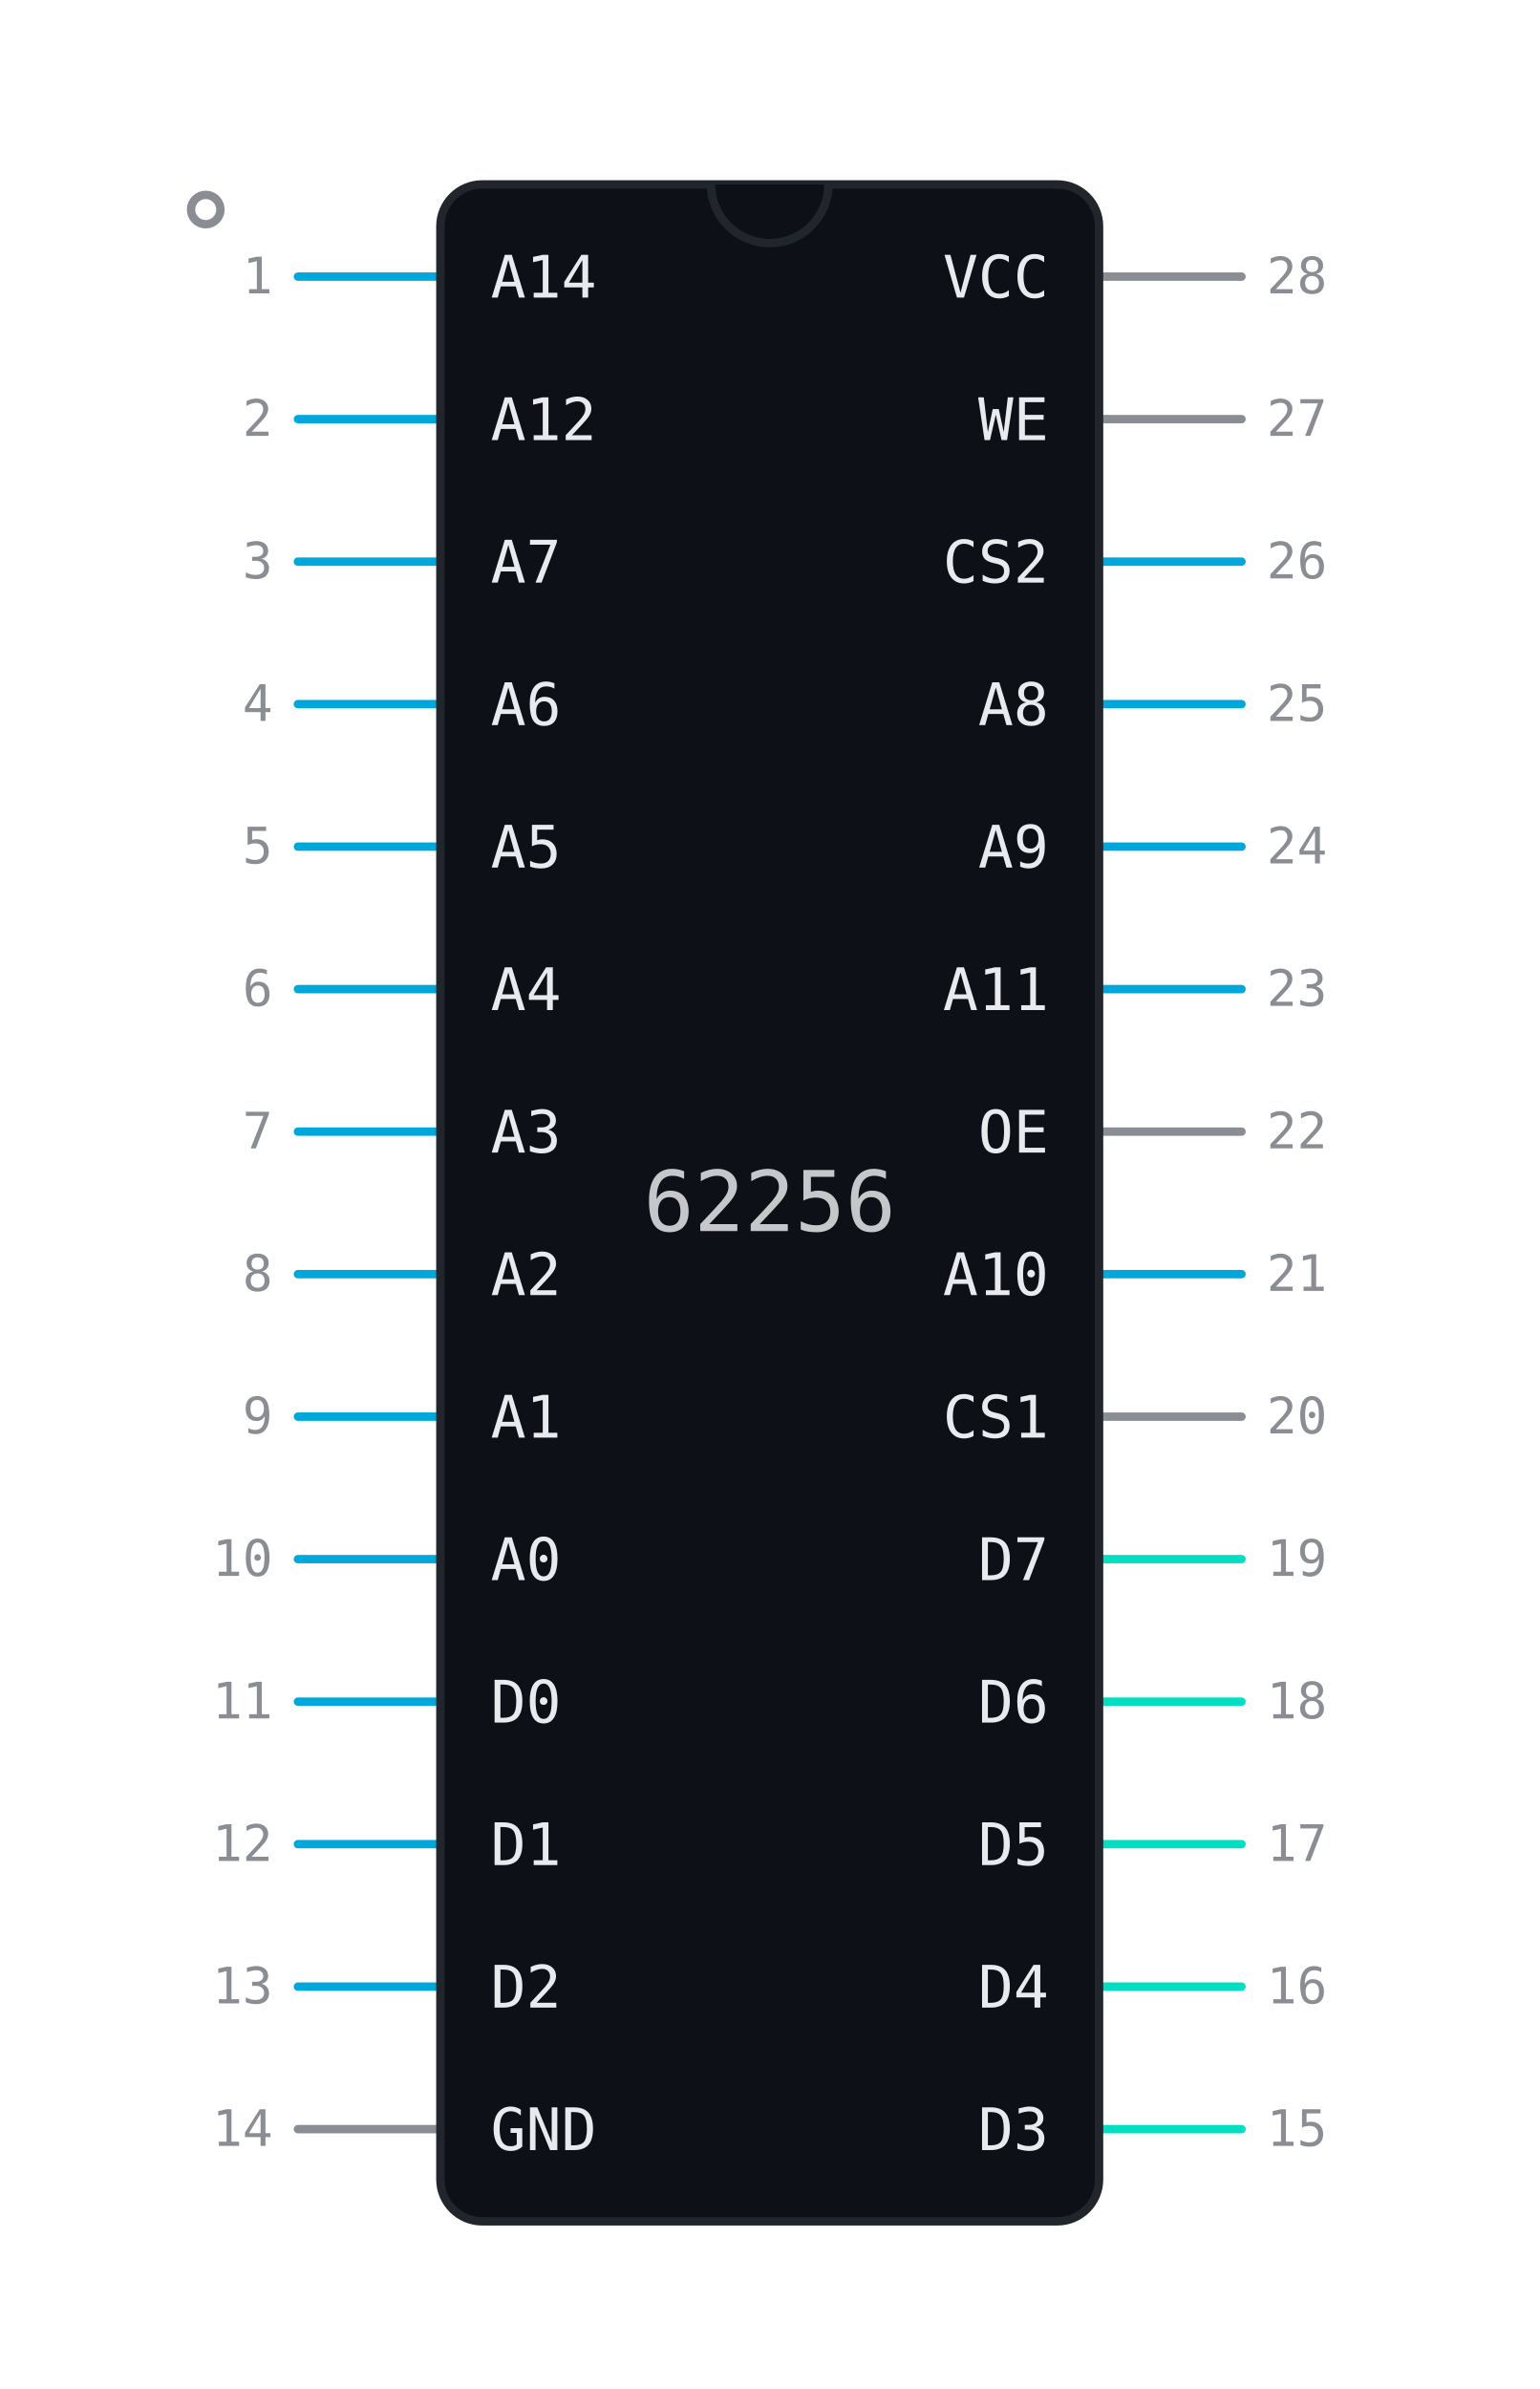
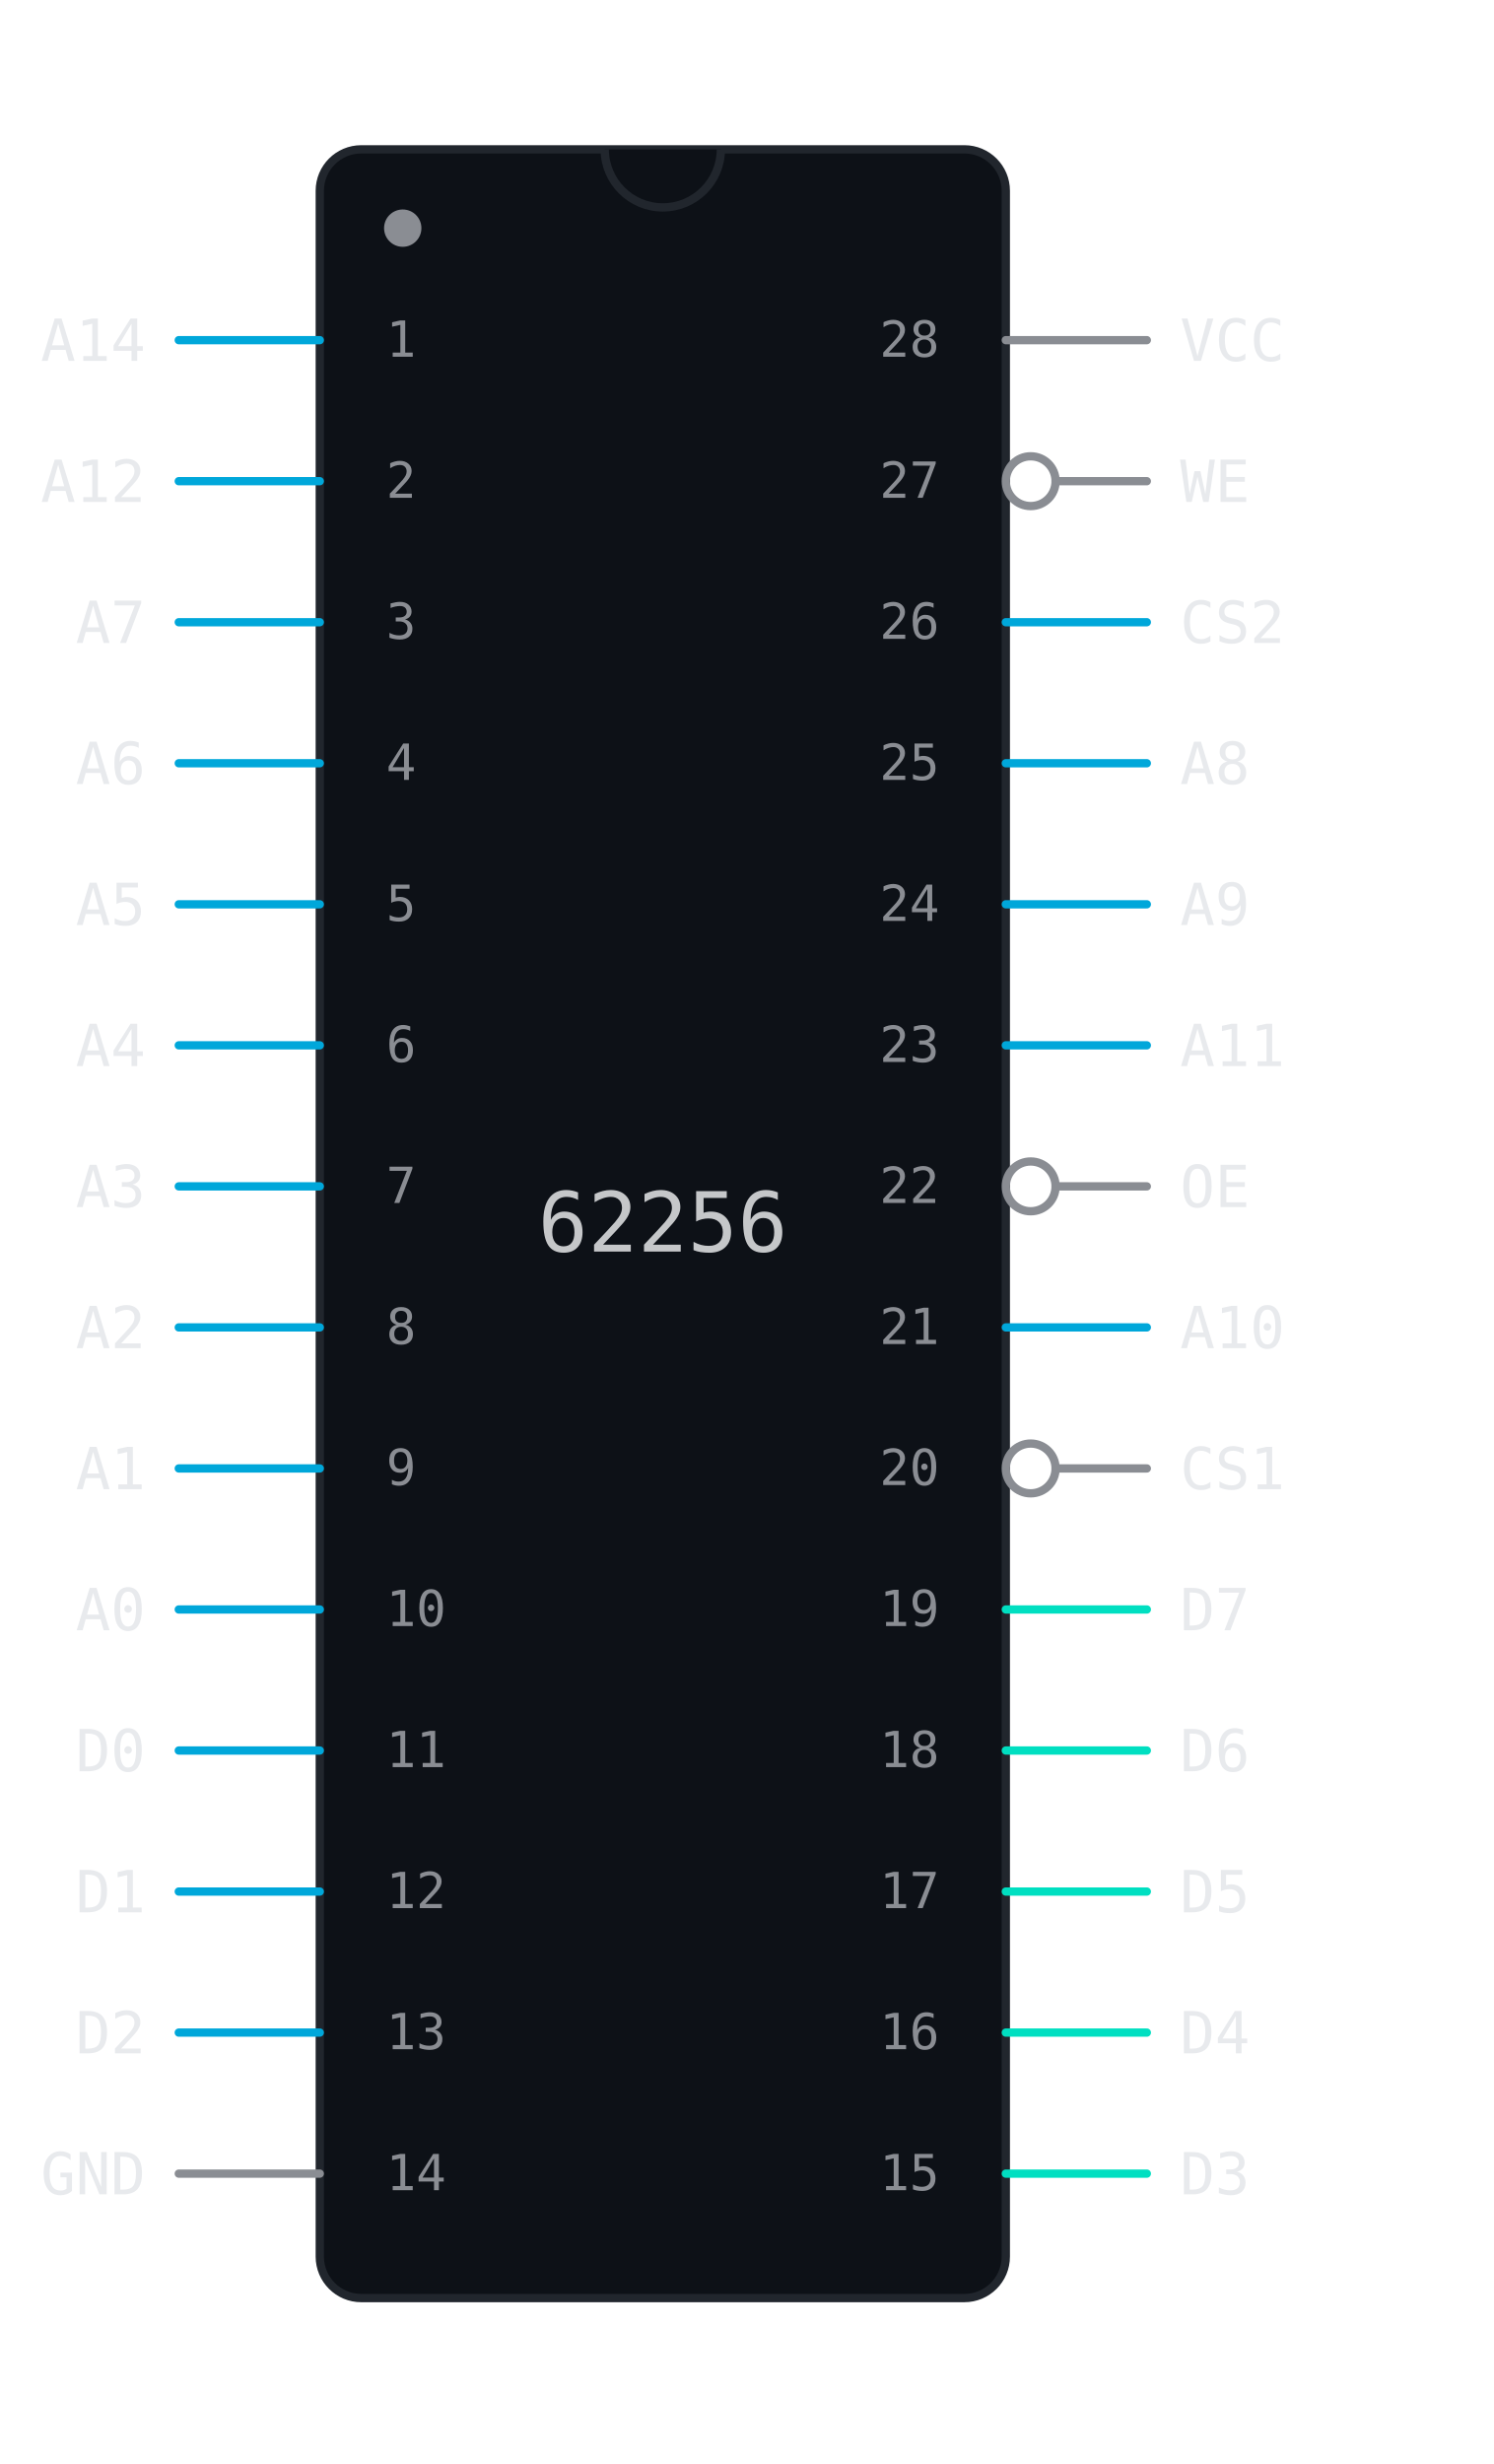
- <svg xmlns="http://www.w3.org/2000/svg" viewBox="0 0 367.4 570" role="img" aria-label="62256 pinout">
-   <line x1="71.1" y1="66" x2="105.1" y2="66" stroke="#00a7da" stroke-width="2" stroke-linecap="round" />
-   <text x="65.1" y="70" fill="#8a8d93" font-family="Consolas" font-size="12" font-weight="400" text-anchor="end">1</text>
-   <line x1="71.1" y1="100" x2="105.1" y2="100" stroke="#00a7da" stroke-width="2" stroke-linecap="round" />
-   <text x="65.1" y="104" fill="#8a8d93" font-family="Consolas" font-size="12" font-weight="400" text-anchor="end">2</text>
-   <line x1="71.1" y1="134" x2="105.1" y2="134" stroke="#00a7da" stroke-width="2" stroke-linecap="round" />
-   <text x="65.1" y="138" fill="#8a8d93" font-family="Consolas" font-size="12" font-weight="400" text-anchor="end">3</text>
-   <line x1="71.1" y1="168" x2="105.1" y2="168" stroke="#00a7da" stroke-width="2" stroke-linecap="round" />
-   <text x="65.1" y="172" fill="#8a8d93" font-family="Consolas" font-size="12" font-weight="400" text-anchor="end">4</text>
-   <line x1="71.1" y1="202" x2="105.1" y2="202" stroke="#00a7da" stroke-width="2" stroke-linecap="round" />
-   <text x="65.1" y="206" fill="#8a8d93" font-family="Consolas" font-size="12" font-weight="400" text-anchor="end">5</text>
-   <line x1="71.1" y1="236" x2="105.1" y2="236" stroke="#00a7da" stroke-width="2" stroke-linecap="round" />
-   <text x="65.1" y="240" fill="#8a8d93" font-family="Consolas" font-size="12" font-weight="400" text-anchor="end">6</text>
-   <line x1="71.1" y1="270" x2="105.1" y2="270" stroke="#00a7da" stroke-width="2" stroke-linecap="round" />
-   <text x="65.1" y="274" fill="#8a8d93" font-family="Consolas" font-size="12" font-weight="400" text-anchor="end">7</text>
-   <line x1="71.1" y1="304" x2="105.1" y2="304" stroke="#00a7da" stroke-width="2" stroke-linecap="round" />
-   <text x="65.1" y="308" fill="#8a8d93" font-family="Consolas" font-size="12" font-weight="400" text-anchor="end">8</text>
-   <line x1="71.1" y1="338" x2="105.1" y2="338" stroke="#00a7da" stroke-width="2" stroke-linecap="round" />
-   <text x="65.1" y="342" fill="#8a8d93" font-family="Consolas" font-size="12" font-weight="400" text-anchor="end">9</text>
-   <line x1="71.1" y1="372" x2="105.1" y2="372" stroke="#00a7da" stroke-width="2" stroke-linecap="round" />
-   <text x="65.1" y="376" fill="#8a8d93" font-family="Consolas" font-size="12" font-weight="400" text-anchor="end">10</text>
-   <line x1="71.1" y1="406" x2="105.1" y2="406" stroke="#00a7da" stroke-width="2" stroke-linecap="round" />
-   <text x="65.1" y="410" fill="#8a8d93" font-family="Consolas" font-size="12" font-weight="400" text-anchor="end">11</text>
-   <line x1="71.1" y1="440" x2="105.1" y2="440" stroke="#00a7da" stroke-width="2" stroke-linecap="round" />
-   <text x="65.1" y="444" fill="#8a8d93" font-family="Consolas" font-size="12" font-weight="400" text-anchor="end">12</text>
-   <line x1="71.1" y1="474" x2="105.1" y2="474" stroke="#00a7da" stroke-width="2" stroke-linecap="round" />
-   <text x="65.1" y="478" fill="#8a8d93" font-family="Consolas" font-size="12" font-weight="400" text-anchor="end">13</text>
-   <line x1="71.1" y1="508" x2="105.1" y2="508" stroke="#8a8d93" stroke-width="2" stroke-linecap="round" />
-   <text x="65.1" y="512" fill="#8a8d93" font-family="Consolas" font-size="12" font-weight="400" text-anchor="end">14</text>
-   <line x1="262.3" y1="66" x2="296.3" y2="66" stroke="#8a8d93" stroke-width="2" stroke-linecap="round" />
-   <text x="302.3" y="70" fill="#8a8d93" font-family="Consolas" font-size="12" font-weight="400" text-anchor="start">28</text>
-   <line x1="262.3" y1="100" x2="296.3" y2="100" stroke="#8a8d93" stroke-width="2" stroke-linecap="round" />
-   <text x="302.3" y="104" fill="#8a8d93" font-family="Consolas" font-size="12" font-weight="400" text-anchor="start">27</text>
-   <line x1="262.3" y1="134" x2="296.3" y2="134" stroke="#00a7da" stroke-width="2" stroke-linecap="round" />
-   <text x="302.3" y="138" fill="#8a8d93" font-family="Consolas" font-size="12" font-weight="400" text-anchor="start">26</text>
-   <line x1="262.3" y1="168" x2="296.3" y2="168" stroke="#00a7da" stroke-width="2" stroke-linecap="round" />
-   <text x="302.3" y="172" fill="#8a8d93" font-family="Consolas" font-size="12" font-weight="400" text-anchor="start">25</text>
-   <line x1="262.3" y1="202" x2="296.3" y2="202" stroke="#00a7da" stroke-width="2" stroke-linecap="round" />
-   <text x="302.3" y="206" fill="#8a8d93" font-family="Consolas" font-size="12" font-weight="400" text-anchor="start">24</text>
-   <line x1="262.3" y1="236" x2="296.3" y2="236" stroke="#00a7da" stroke-width="2" stroke-linecap="round" />
-   <text x="302.3" y="240" fill="#8a8d93" font-family="Consolas" font-size="12" font-weight="400" text-anchor="start">23</text>
-   <line x1="262.3" y1="270" x2="296.3" y2="270" stroke="#8a8d93" stroke-width="2" stroke-linecap="round" />
-   <text x="302.3" y="274" fill="#8a8d93" font-family="Consolas" font-size="12" font-weight="400" text-anchor="start">22</text>
-   <line x1="262.3" y1="304" x2="296.3" y2="304" stroke="#00a7da" stroke-width="2" stroke-linecap="round" />
-   <text x="302.3" y="308" fill="#8a8d93" font-family="Consolas" font-size="12" font-weight="400" text-anchor="start">21</text>
-   <line x1="262.3" y1="338" x2="296.3" y2="338" stroke="#8a8d93" stroke-width="2" stroke-linecap="round" />
-   <text x="302.3" y="342" fill="#8a8d93" font-family="Consolas" font-size="12" font-weight="400" text-anchor="start">20</text>
-   <line x1="262.3" y1="372" x2="296.3" y2="372" stroke="#00dfc1" stroke-width="2" stroke-linecap="round" />
-   <text x="302.3" y="376" fill="#8a8d93" font-family="Consolas" font-size="12" font-weight="400" text-anchor="start">19</text>
-   <line x1="262.3" y1="406" x2="296.3" y2="406" stroke="#00dfc1" stroke-width="2" stroke-linecap="round" />
-   <text x="302.3" y="410" fill="#8a8d93" font-family="Consolas" font-size="12" font-weight="400" text-anchor="start">18</text>
-   <line x1="262.3" y1="440" x2="296.3" y2="440" stroke="#00dfc1" stroke-width="2" stroke-linecap="round" />
-   <text x="302.3" y="444" fill="#8a8d93" font-family="Consolas" font-size="12" font-weight="400" text-anchor="start">17</text>
-   <line x1="262.3" y1="474" x2="296.3" y2="474" stroke="#00dfc1" stroke-width="2" stroke-linecap="round" />
-   <text x="302.3" y="478" fill="#8a8d93" font-family="Consolas" font-size="12" font-weight="400" text-anchor="start">16</text>
-   <line x1="262.3" y1="508" x2="296.3" y2="508" stroke="#00dfc1" stroke-width="2" stroke-linecap="round" />
-   <text x="302.3" y="512" fill="#8a8d93" font-family="Consolas" font-size="12" font-weight="400" text-anchor="start">15</text>
-   <rect x="105.1" y="44" width="157.2" height="486" rx="10" ry="10" fill="#0d1117" stroke="#21262d" stroke-width="2" />
-   <path d="M169.7,44 A14,14 0 0 0 197.7,44" fill="#0d1117" stroke="#21262d" stroke-width="2" />
-   <circle cx="49.1" cy="50" r="3.5" fill="none" stroke="#8a8d93" stroke-width="2" />
-   <text x="117.1" y="71" fill="#e8eaed" font-family="Consolas" font-size="14" font-weight="400" text-anchor="start">A14</text>
-   <text x="117.1" y="105" fill="#e8eaed" font-family="Consolas" font-size="14" font-weight="400" text-anchor="start">A12</text>
-   <text x="117.1" y="139" fill="#e8eaed" font-family="Consolas" font-size="14" font-weight="400" text-anchor="start">A7</text>
-   <text x="117.1" y="173" fill="#e8eaed" font-family="Consolas" font-size="14" font-weight="400" text-anchor="start">A6</text>
-   <text x="117.1" y="207" fill="#e8eaed" font-family="Consolas" font-size="14" font-weight="400" text-anchor="start">A5</text>
-   <text x="117.1" y="241" fill="#e8eaed" font-family="Consolas" font-size="14" font-weight="400" text-anchor="start">A4</text>
-   <text x="117.1" y="275" fill="#e8eaed" font-family="Consolas" font-size="14" font-weight="400" text-anchor="start">A3</text>
-   <text x="117.1" y="309" fill="#e8eaed" font-family="Consolas" font-size="14" font-weight="400" text-anchor="start">A2</text>
-   <text x="117.1" y="343" fill="#e8eaed" font-family="Consolas" font-size="14" font-weight="400" text-anchor="start">A1</text>
-   <text x="117.1" y="377" fill="#e8eaed" font-family="Consolas" font-size="14" font-weight="400" text-anchor="start">A0</text>
-   <text x="117.1" y="411" fill="#e8eaed" font-family="Consolas" font-size="14" font-weight="400" text-anchor="start">D0</text>
-   <text x="117.1" y="445" fill="#e8eaed" font-family="Consolas" font-size="14" font-weight="400" text-anchor="start">D1</text>
-   <text x="117.1" y="479" fill="#e8eaed" font-family="Consolas" font-size="14" font-weight="400" text-anchor="start">D2</text>
-   <text x="117.1" y="513" fill="#e8eaed" font-family="Consolas" font-size="14" font-weight="400" text-anchor="start">GND</text>
-   <text x="250.3" y="71" fill="#e8eaed" font-family="Consolas" font-size="14" font-weight="400" text-anchor="end">VCC</text>
-   <text x="250.3" y="105" fill="#e8eaed" font-family="Consolas" font-size="14" font-weight="400" text-anchor="end">WE</text>
-   <text x="250.3" y="139" fill="#e8eaed" font-family="Consolas" font-size="14" font-weight="400" text-anchor="end">CS2</text>
-   <text x="250.3" y="173" fill="#e8eaed" font-family="Consolas" font-size="14" font-weight="400" text-anchor="end">A8</text>
-   <text x="250.3" y="207" fill="#e8eaed" font-family="Consolas" font-size="14" font-weight="400" text-anchor="end">A9</text>
-   <text x="250.3" y="241" fill="#e8eaed" font-family="Consolas" font-size="14" font-weight="400" text-anchor="end">A11</text>
-   <text x="250.3" y="275" fill="#e8eaed" font-family="Consolas" font-size="14" font-weight="400" text-anchor="end">OE</text>
-   <text x="250.3" y="309" fill="#e8eaed" font-family="Consolas" font-size="14" font-weight="400" text-anchor="end">A10</text>
-   <text x="250.3" y="343" fill="#e8eaed" font-family="Consolas" font-size="14" font-weight="400" text-anchor="end">CS1</text>
-   <text x="250.3" y="377" fill="#e8eaed" font-family="Consolas" font-size="14" font-weight="400" text-anchor="end">D7</text>
-   <text x="250.3" y="411" fill="#e8eaed" font-family="Consolas" font-size="14" font-weight="400" text-anchor="end">D6</text>
-   <text x="250.3" y="445" fill="#e8eaed" font-family="Consolas" font-size="14" font-weight="400" text-anchor="end">D5</text>
-   <text x="250.3" y="479" fill="#e8eaed" font-family="Consolas" font-size="14" font-weight="400" text-anchor="end">D4</text>
-   <text x="250.3" y="513" fill="#e8eaed" font-family="Consolas" font-size="14" font-weight="400" text-anchor="end">D3</text>
-   <text x="183.7" y="293.72" fill="#c5c7c9" font-family="Consolas" font-size="20" font-weight="400" text-anchor="middle">62256</text>
+ <svg xmlns="http://www.w3.org/2000/svg" viewBox="0 0 360 594" role="img" aria-label="62256 pinout">
+   <rect x="77.1" y="36" width="165.4" height="518" rx="10" ry="10" fill="#0d1117" stroke="#21262d" stroke-width="2" />
+   <path d="M145.8,36 A14,14 0 0 0 173.8,36" fill="#0d1117" stroke="#21262d" stroke-width="2" />
+   <circle cx="97.1" cy="55" r="4.5" fill="#8a8d93" />
+   <line x1="43.1" y1="82" x2="77.1" y2="82" stroke="#00a7da" stroke-width="2" stroke-linecap="round" />
+   <text x="93.1" y="86" fill="#8a8d93" font-family="Consolas" font-size="12" font-weight="400" text-anchor="start">1</text>
+   <text x="35.1" y="87" fill="#e8eaed" font-family="Consolas" font-size="14" font-weight="400" text-anchor="end">A14</text>
+   <line x1="43.1" y1="116" x2="77.1" y2="116" stroke="#00a7da" stroke-width="2" stroke-linecap="round" />
+   <text x="93.1" y="120" fill="#8a8d93" font-family="Consolas" font-size="12" font-weight="400" text-anchor="start">2</text>
+   <text x="35.1" y="121" fill="#e8eaed" font-family="Consolas" font-size="14" font-weight="400" text-anchor="end">A12</text>
+   <line x1="43.1" y1="150" x2="77.1" y2="150" stroke="#00a7da" stroke-width="2" stroke-linecap="round" />
+   <text x="93.1" y="154" fill="#8a8d93" font-family="Consolas" font-size="12" font-weight="400" text-anchor="start">3</text>
+   <text x="35.1" y="155" fill="#e8eaed" font-family="Consolas" font-size="14" font-weight="400" text-anchor="end">A7</text>
+   <line x1="43.1" y1="184" x2="77.1" y2="184" stroke="#00a7da" stroke-width="2" stroke-linecap="round" />
+   <text x="93.1" y="188" fill="#8a8d93" font-family="Consolas" font-size="12" font-weight="400" text-anchor="start">4</text>
+   <text x="35.1" y="189" fill="#e8eaed" font-family="Consolas" font-size="14" font-weight="400" text-anchor="end">A6</text>
+   <line x1="43.1" y1="218" x2="77.1" y2="218" stroke="#00a7da" stroke-width="2" stroke-linecap="round" />
+   <text x="93.1" y="222" fill="#8a8d93" font-family="Consolas" font-size="12" font-weight="400" text-anchor="start">5</text>
+   <text x="35.1" y="223" fill="#e8eaed" font-family="Consolas" font-size="14" font-weight="400" text-anchor="end">A5</text>
+   <line x1="43.1" y1="252" x2="77.1" y2="252" stroke="#00a7da" stroke-width="2" stroke-linecap="round" />
+   <text x="93.1" y="256" fill="#8a8d93" font-family="Consolas" font-size="12" font-weight="400" text-anchor="start">6</text>
+   <text x="35.1" y="257" fill="#e8eaed" font-family="Consolas" font-size="14" font-weight="400" text-anchor="end">A4</text>
+   <line x1="43.1" y1="286" x2="77.1" y2="286" stroke="#00a7da" stroke-width="2" stroke-linecap="round" />
+   <text x="93.1" y="290" fill="#8a8d93" font-family="Consolas" font-size="12" font-weight="400" text-anchor="start">7</text>
+   <text x="35.1" y="291" fill="#e8eaed" font-family="Consolas" font-size="14" font-weight="400" text-anchor="end">A3</text>
+   <line x1="43.1" y1="320" x2="77.1" y2="320" stroke="#00a7da" stroke-width="2" stroke-linecap="round" />
+   <text x="93.1" y="324" fill="#8a8d93" font-family="Consolas" font-size="12" font-weight="400" text-anchor="start">8</text>
+   <text x="35.1" y="325" fill="#e8eaed" font-family="Consolas" font-size="14" font-weight="400" text-anchor="end">A2</text>
+   <line x1="43.1" y1="354" x2="77.1" y2="354" stroke="#00a7da" stroke-width="2" stroke-linecap="round" />
+   <text x="93.1" y="358" fill="#8a8d93" font-family="Consolas" font-size="12" font-weight="400" text-anchor="start">9</text>
+   <text x="35.1" y="359" fill="#e8eaed" font-family="Consolas" font-size="14" font-weight="400" text-anchor="end">A1</text>
+   <line x1="43.1" y1="388" x2="77.1" y2="388" stroke="#00a7da" stroke-width="2" stroke-linecap="round" />
+   <text x="93.1" y="392" fill="#8a8d93" font-family="Consolas" font-size="12" font-weight="400" text-anchor="start">10</text>
+   <text x="35.1" y="393" fill="#e8eaed" font-family="Consolas" font-size="14" font-weight="400" text-anchor="end">A0</text>
+   <line x1="43.1" y1="422" x2="77.1" y2="422" stroke="#00a7da" stroke-width="2" stroke-linecap="round" />
+   <text x="93.1" y="426" fill="#8a8d93" font-family="Consolas" font-size="12" font-weight="400" text-anchor="start">11</text>
+   <text x="35.1" y="427" fill="#e8eaed" font-family="Consolas" font-size="14" font-weight="400" text-anchor="end">D0</text>
+   <line x1="43.1" y1="456" x2="77.1" y2="456" stroke="#00a7da" stroke-width="2" stroke-linecap="round" />
+   <text x="93.1" y="460" fill="#8a8d93" font-family="Consolas" font-size="12" font-weight="400" text-anchor="start">12</text>
+   <text x="35.1" y="461" fill="#e8eaed" font-family="Consolas" font-size="14" font-weight="400" text-anchor="end">D1</text>
+   <line x1="43.1" y1="490" x2="77.1" y2="490" stroke="#00a7da" stroke-width="2" stroke-linecap="round" />
+   <text x="93.1" y="494" fill="#8a8d93" font-family="Consolas" font-size="12" font-weight="400" text-anchor="start">13</text>
+   <text x="35.1" y="495" fill="#e8eaed" font-family="Consolas" font-size="14" font-weight="400" text-anchor="end">D2</text>
+   <line x1="43.1" y1="524" x2="77.1" y2="524" stroke="#8a8d93" stroke-width="2" stroke-linecap="round" />
+   <text x="93.1" y="528" fill="#8a8d93" font-family="Consolas" font-size="12" font-weight="400" text-anchor="start">14</text>
+   <text x="35.1" y="529" fill="#e8eaed" font-family="Consolas" font-size="14" font-weight="400" text-anchor="end">GND</text>
+   <line x1="276.5" y1="82" x2="242.5" y2="82" stroke="#8a8d93" stroke-width="2" stroke-linecap="round" />
+   <text x="226.5" y="86" fill="#8a8d93" font-family="Consolas" font-size="12" font-weight="400" text-anchor="end">28</text>
+   <text x="284.5" y="87" fill="#e8eaed" font-family="Consolas" font-size="14" font-weight="400" text-anchor="start">VCC</text>
+   <line x1="276.5" y1="116" x2="254.5" y2="116" stroke="#8a8d93" stroke-width="2" stroke-linecap="round" />
+   <circle cx="248.5" cy="116" r="6" fill="none" stroke="#8a8d93" stroke-width="2" />
+   <text x="226.5" y="120" fill="#8a8d93" font-family="Consolas" font-size="12" font-weight="400" text-anchor="end">27</text>
+   <text x="284.5" y="121" fill="#e8eaed" font-family="Consolas" font-size="14" font-weight="400" text-anchor="start">WE</text>
+   <line x1="276.5" y1="150" x2="242.5" y2="150" stroke="#00a7da" stroke-width="2" stroke-linecap="round" />
+   <text x="226.5" y="154" fill="#8a8d93" font-family="Consolas" font-size="12" font-weight="400" text-anchor="end">26</text>
+   <text x="284.5" y="155" fill="#e8eaed" font-family="Consolas" font-size="14" font-weight="400" text-anchor="start">CS2</text>
+   <line x1="276.5" y1="184" x2="242.5" y2="184" stroke="#00a7da" stroke-width="2" stroke-linecap="round" />
+   <text x="226.5" y="188" fill="#8a8d93" font-family="Consolas" font-size="12" font-weight="400" text-anchor="end">25</text>
+   <text x="284.5" y="189" fill="#e8eaed" font-family="Consolas" font-size="14" font-weight="400" text-anchor="start">A8</text>
+   <line x1="276.5" y1="218" x2="242.5" y2="218" stroke="#00a7da" stroke-width="2" stroke-linecap="round" />
+   <text x="226.5" y="222" fill="#8a8d93" font-family="Consolas" font-size="12" font-weight="400" text-anchor="end">24</text>
+   <text x="284.5" y="223" fill="#e8eaed" font-family="Consolas" font-size="14" font-weight="400" text-anchor="start">A9</text>
+   <line x1="276.5" y1="252" x2="242.5" y2="252" stroke="#00a7da" stroke-width="2" stroke-linecap="round" />
+   <text x="226.5" y="256" fill="#8a8d93" font-family="Consolas" font-size="12" font-weight="400" text-anchor="end">23</text>
+   <text x="284.5" y="257" fill="#e8eaed" font-family="Consolas" font-size="14" font-weight="400" text-anchor="start">A11</text>
+   <line x1="276.5" y1="286" x2="254.5" y2="286" stroke="#8a8d93" stroke-width="2" stroke-linecap="round" />
+   <circle cx="248.5" cy="286" r="6" fill="none" stroke="#8a8d93" stroke-width="2" />
+   <text x="226.5" y="290" fill="#8a8d93" font-family="Consolas" font-size="12" font-weight="400" text-anchor="end">22</text>
+   <text x="284.5" y="291" fill="#e8eaed" font-family="Consolas" font-size="14" font-weight="400" text-anchor="start">OE</text>
+   <line x1="276.5" y1="320" x2="242.5" y2="320" stroke="#00a7da" stroke-width="2" stroke-linecap="round" />
+   <text x="226.5" y="324" fill="#8a8d93" font-family="Consolas" font-size="12" font-weight="400" text-anchor="end">21</text>
+   <text x="284.5" y="325" fill="#e8eaed" font-family="Consolas" font-size="14" font-weight="400" text-anchor="start">A10</text>
+   <line x1="276.5" y1="354" x2="254.5" y2="354" stroke="#8a8d93" stroke-width="2" stroke-linecap="round" />
+   <circle cx="248.5" cy="354" r="6" fill="none" stroke="#8a8d93" stroke-width="2" />
+   <text x="226.5" y="358" fill="#8a8d93" font-family="Consolas" font-size="12" font-weight="400" text-anchor="end">20</text>
+   <text x="284.5" y="359" fill="#e8eaed" font-family="Consolas" font-size="14" font-weight="400" text-anchor="start">CS1</text>
+   <line x1="276.5" y1="388" x2="242.5" y2="388" stroke="#00dfc1" stroke-width="2" stroke-linecap="round" />
+   <text x="226.5" y="392" fill="#8a8d93" font-family="Consolas" font-size="12" font-weight="400" text-anchor="end">19</text>
+   <text x="284.5" y="393" fill="#e8eaed" font-family="Consolas" font-size="14" font-weight="400" text-anchor="start">D7</text>
+   <line x1="276.5" y1="422" x2="242.5" y2="422" stroke="#00dfc1" stroke-width="2" stroke-linecap="round" />
+   <text x="226.5" y="426" fill="#8a8d93" font-family="Consolas" font-size="12" font-weight="400" text-anchor="end">18</text>
+   <text x="284.5" y="427" fill="#e8eaed" font-family="Consolas" font-size="14" font-weight="400" text-anchor="start">D6</text>
+   <line x1="276.5" y1="456" x2="242.5" y2="456" stroke="#00dfc1" stroke-width="2" stroke-linecap="round" />
+   <text x="226.5" y="460" fill="#8a8d93" font-family="Consolas" font-size="12" font-weight="400" text-anchor="end">17</text>
+   <text x="284.5" y="461" fill="#e8eaed" font-family="Consolas" font-size="14" font-weight="400" text-anchor="start">D5</text>
+   <line x1="276.5" y1="490" x2="242.5" y2="490" stroke="#00dfc1" stroke-width="2" stroke-linecap="round" />
+   <text x="226.5" y="494" fill="#8a8d93" font-family="Consolas" font-size="12" font-weight="400" text-anchor="end">16</text>
+   <text x="284.5" y="495" fill="#e8eaed" font-family="Consolas" font-size="14" font-weight="400" text-anchor="start">D4</text>
+   <line x1="276.5" y1="524" x2="242.5" y2="524" stroke="#00dfc1" stroke-width="2" stroke-linecap="round" />
+   <text x="226.5" y="528" fill="#8a8d93" font-family="Consolas" font-size="12" font-weight="400" text-anchor="end">15</text>
+   <text x="284.5" y="529" fill="#e8eaed" font-family="Consolas" font-size="14" font-weight="400" text-anchor="start">D3</text>
+   <text x="159.8" y="301.72" fill="#c5c7c9" font-family="Consolas" font-size="20" font-weight="400" text-anchor="middle">62256</text>
</svg>
